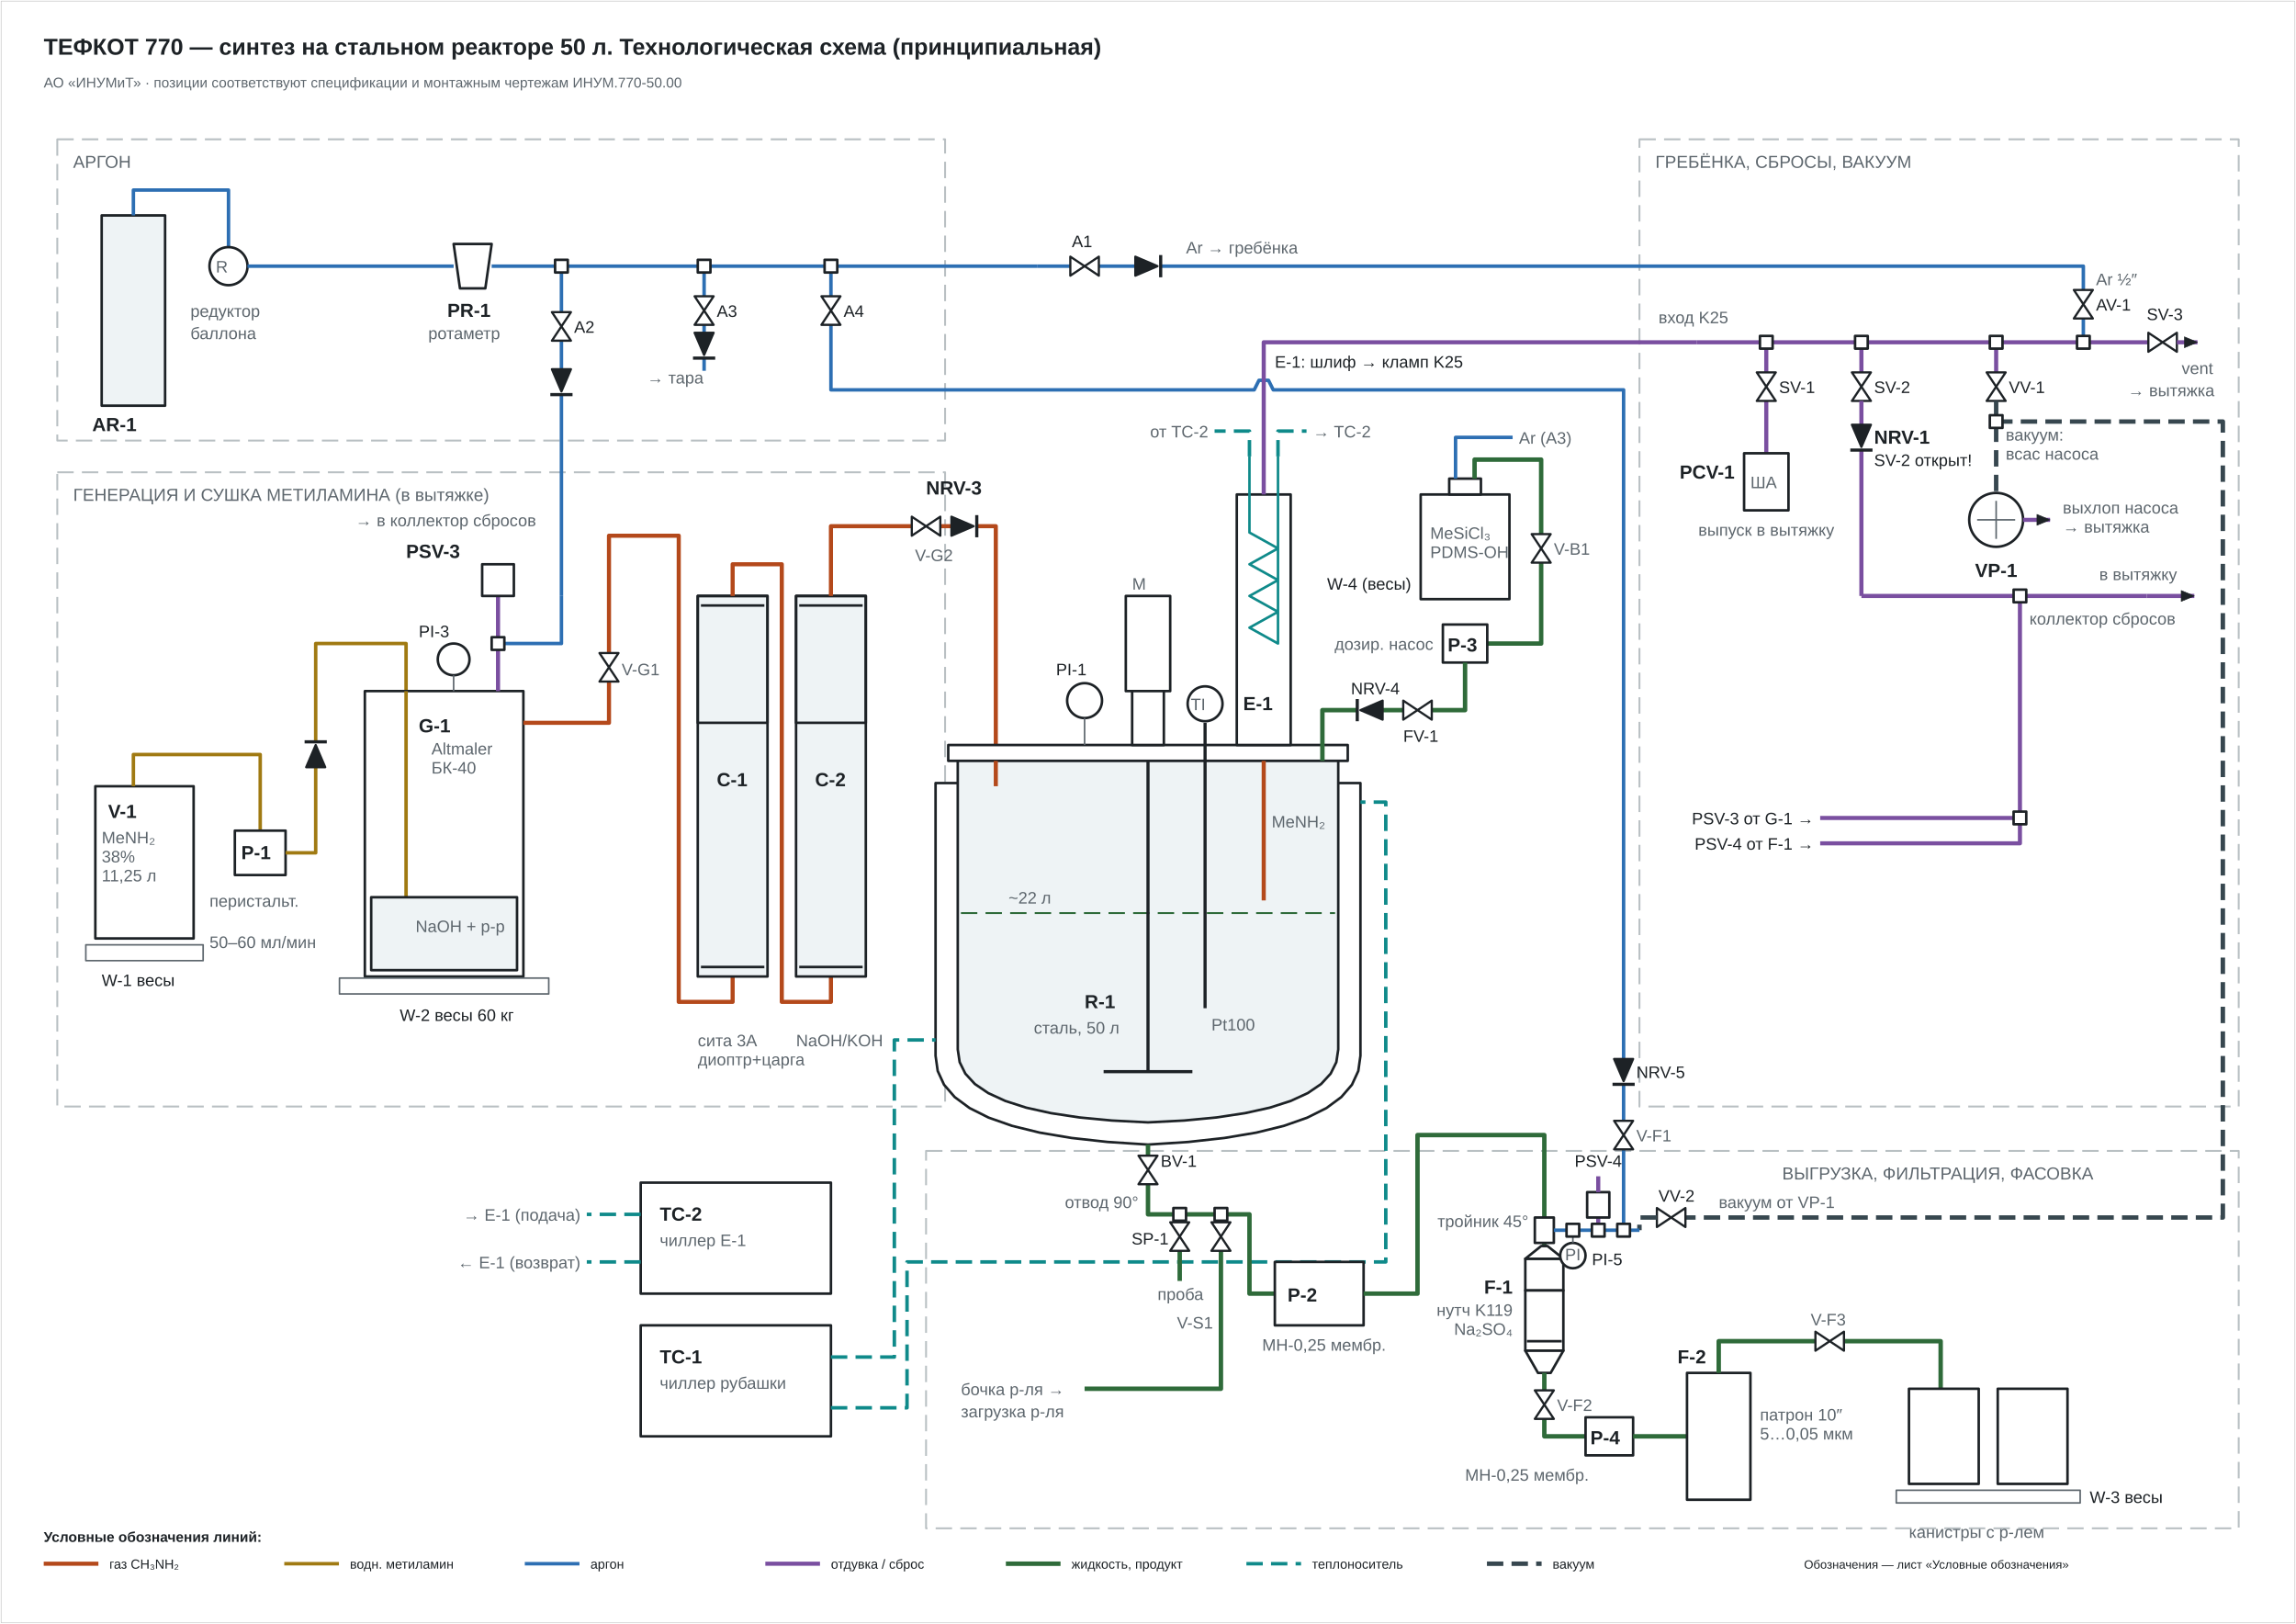
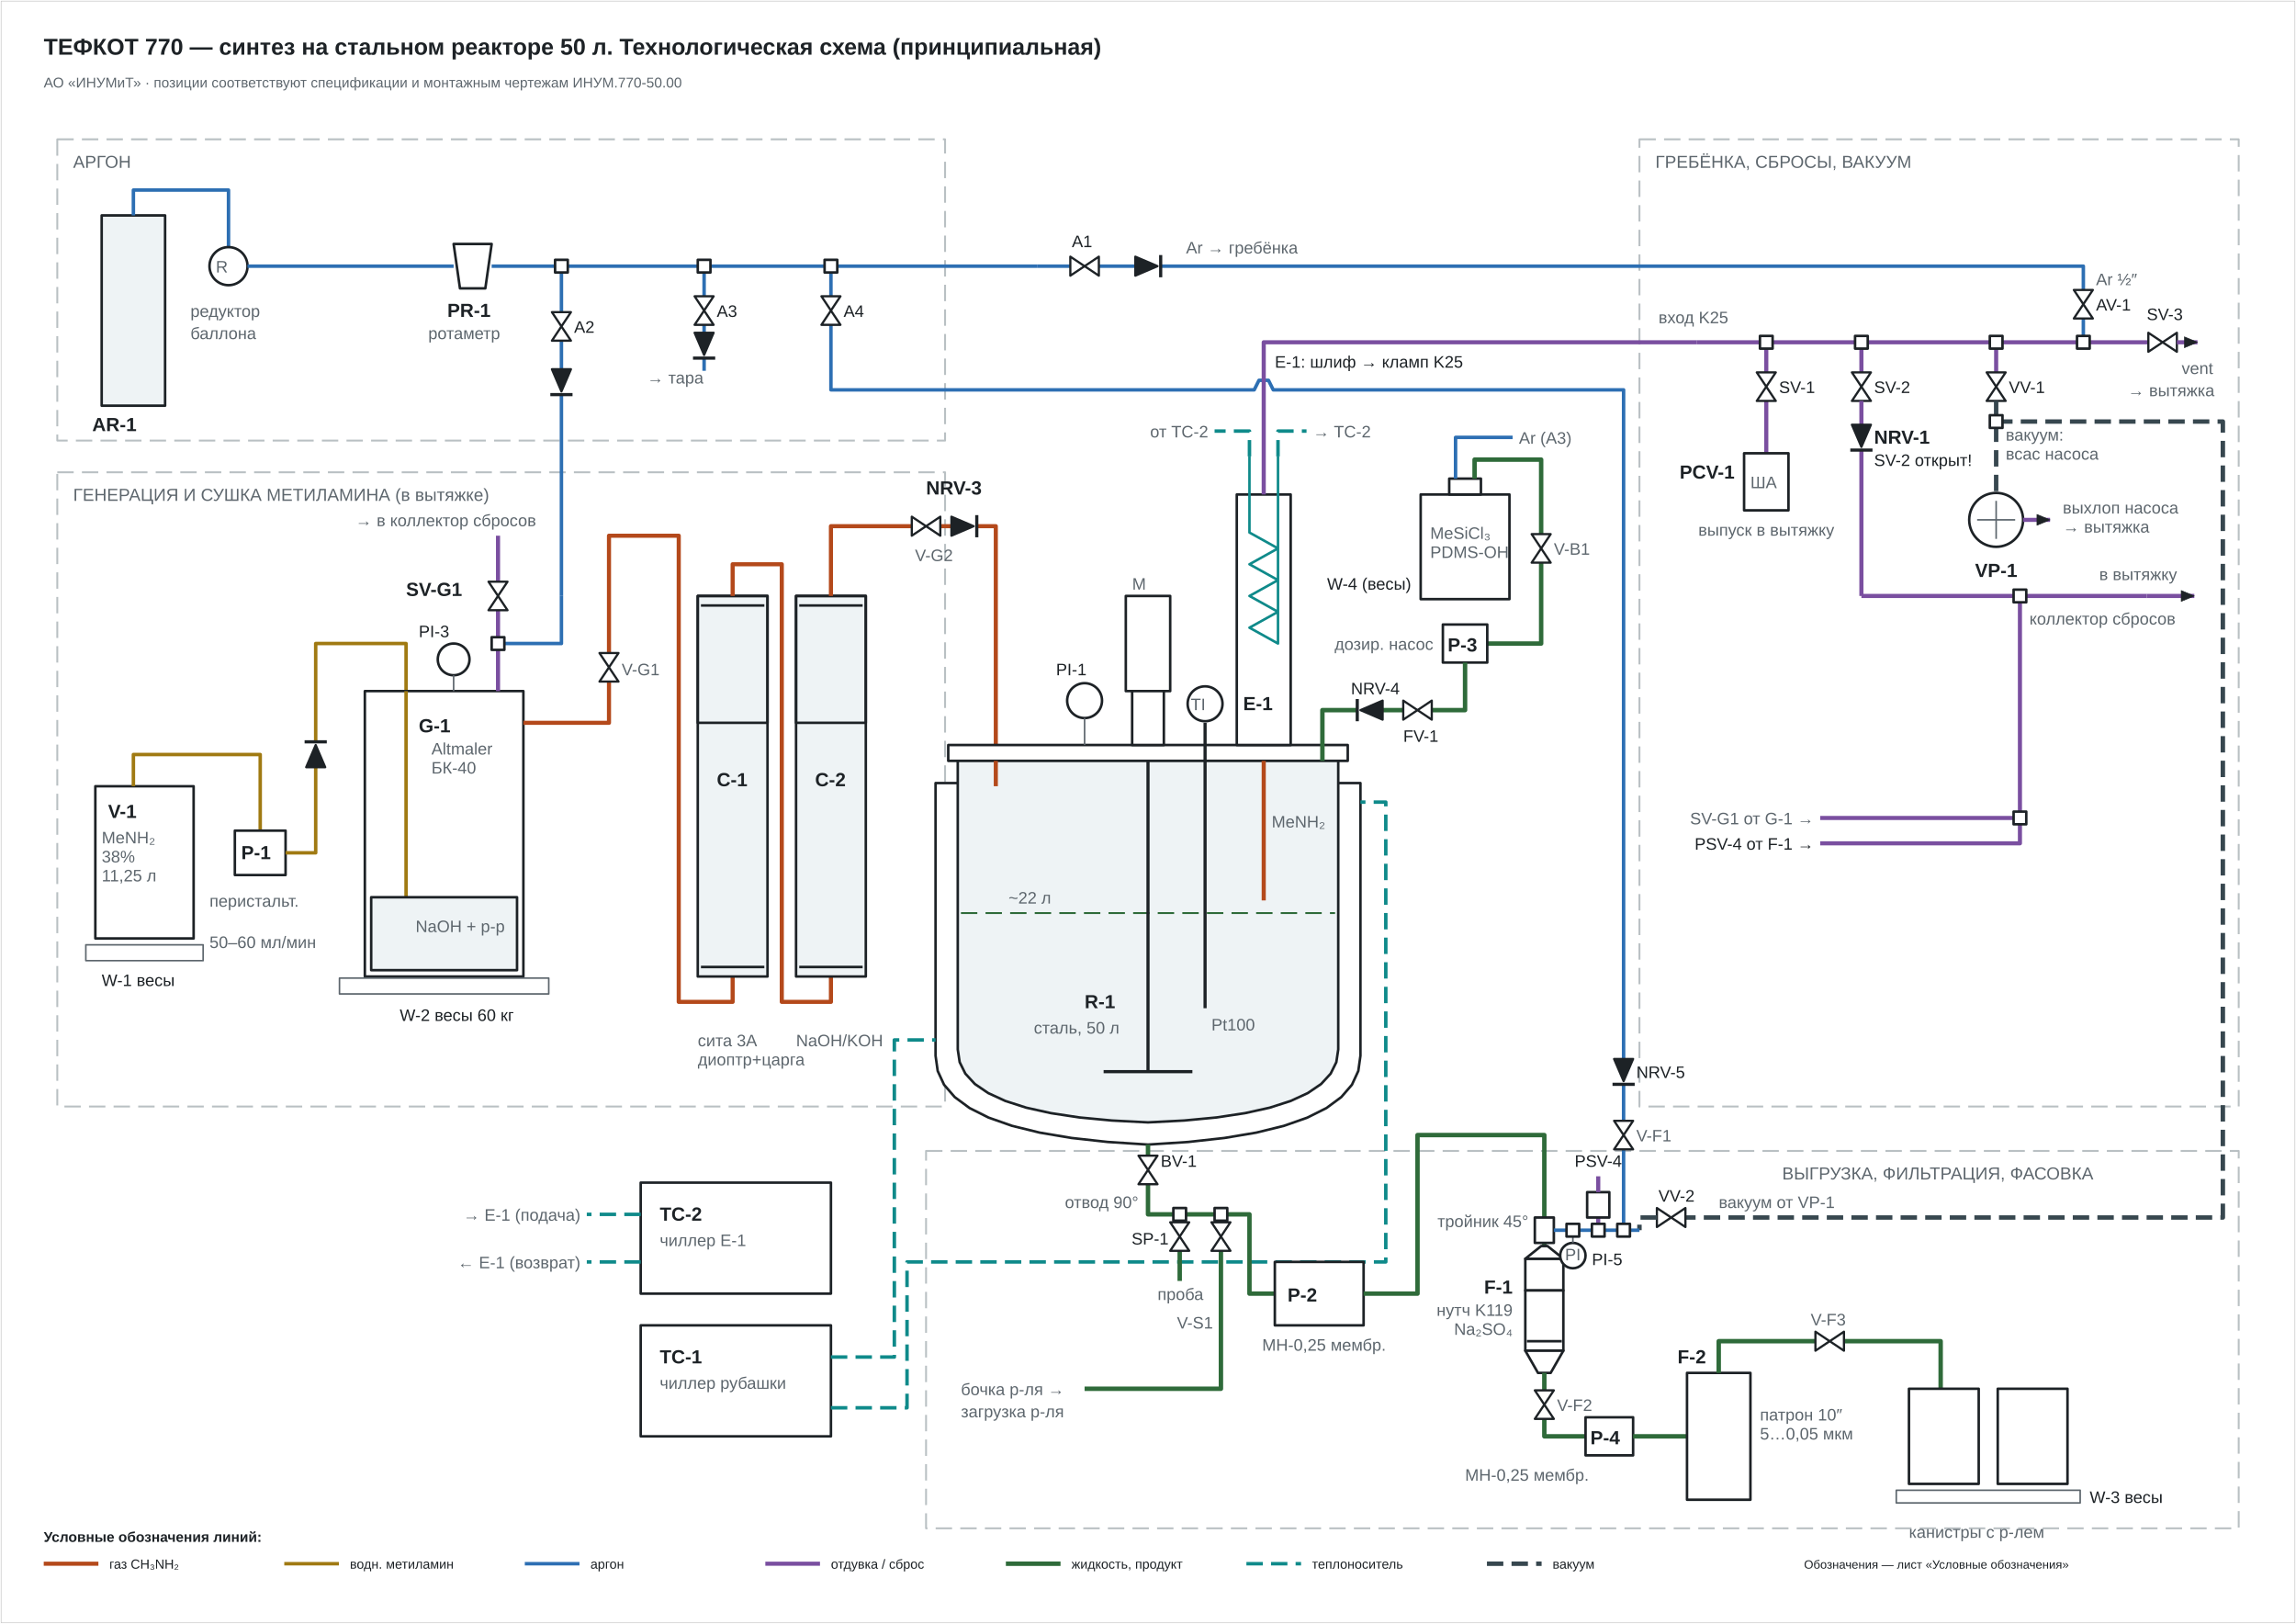
<svg xmlns="http://www.w3.org/2000/svg" viewBox="0 0 420.0 297.0" width="420.0mm" height="297.0mm" font-family="Arial, 'Liberation Sans', sans-serif">
  <rect width="100%" height="100%" fill="#fff" />
  <path d="M0.20,0.20 L419.80,0.20 L419.80,296.80 L0.20,296.80 Z" fill="none" stroke="#bbbbbb" stroke-width="0.1" stroke-linejoin="round" />
  <text x="8.00" y="10.00" font-size="4.2" text-anchor="start" fill="#1d2226" font-weight="bold">ТЕФКОТ 770 — синтез на стальном реакторе 50 л. Технологическая схема (принципиальная)</text>
  <text x="8.00" y="16.00" font-size="2.6" text-anchor="start" fill="#5d666d">АО «ИНУМиТ» · позиции соответствуют спецификации и монтажным чертежам ИНУМ.770-50.00</text>
  <path d="M10.48,25.48 L172.88,25.48 L172.88,80.58 L10.48,80.58 Z" fill="none" stroke="#b9c0c3" stroke-width="0.348" stroke-dasharray="3 1.5" stroke-linejoin="round" />
  <text x="13.38" y="30.70" font-size="3.19" text-anchor="start" fill="#5d666d">АРГОН</text>
  <path d="M10.48,86.38 L172.88,86.38 L172.88,202.38 L10.48,202.38 Z" fill="none" stroke="#b9c0c3" stroke-width="0.348" stroke-dasharray="3 1.5" stroke-linejoin="round" />
  <text x="13.38" y="91.60" font-size="3.19" text-anchor="start" fill="#5d666d">ГЕНЕРАЦИЯ И СУШКА МЕТИЛАМИНА (в вытяжке)</text>
  <path d="M299.90,25.48 L409.52,25.48 L409.52,202.38 L299.90,202.38 Z" fill="none" stroke="#b9c0c3" stroke-width="0.348" stroke-dasharray="3 1.5" stroke-linejoin="round" />
  <text x="302.80" y="30.70" font-size="3.19" text-anchor="start" fill="#5d666d">ГРЕБЁНКА, СБРОСЫ, ВАКУУМ</text>
  <path d="M169.40,210.50 L409.52,210.50 L409.52,279.52 L169.40,279.52 Z" fill="none" stroke="#b9c0c3" stroke-width="0.348" stroke-dasharray="3 1.5" stroke-linejoin="round" />
  <text x="326.00" y="215.72" font-size="3.19" text-anchor="start" fill="#5d666d">ВЫГРУЗКА, ФИЛЬТРАЦИЯ, ФАСОВКА</text>
  <path d="M18.60,39.40 L30.20,39.40 L30.20,74.20 L18.60,74.20 Z" fill="#eef3f5" stroke="#1d2226" stroke-width="0.464" stroke-linejoin="round" />
  <text x="16.86" y="78.84" font-size="3.48" text-anchor="start" fill="#1d2226" font-weight="bold">AR-1</text>
  <path d="M24.40,39.40 L24.40,34.76 L41.80,34.76 L41.80,45.20" fill="none" stroke="#2d6fb3" stroke-width="0.638" stroke-linejoin="round" />
  <circle cx="41.80" cy="48.68" r="3.48" fill="#ffffff" stroke="#1d2226" stroke-width="0.464" />
  <text x="39.48" y="49.84" font-size="3.045" text-anchor="start" fill="#5d666d">R</text>
  <text x="34.84" y="57.96" font-size="3.045" text-anchor="start" fill="#5d666d">редуктор</text>
  <text x="34.84" y="62.02" font-size="3.045" text-anchor="start" fill="#5d666d">баллона</text>
  <path d="M45.28,48.68 L82.98,48.68" fill="none" stroke="#2d6fb3" stroke-width="0.638" stroke-linejoin="round" />
  <path d="M82.98,44.62 L89.94,44.62 L88.78,52.74 L84.14,52.74 Z" fill="#ffffff" stroke="#1d2226" stroke-width="0.464" stroke-linejoin="round" />
  <text x="81.82" y="57.96" font-size="3.48" text-anchor="start" fill="#1d2226" font-weight="bold">PR-1</text>
  <text x="78.34" y="62.02" font-size="3.045" text-anchor="start" fill="#5d666d">ротаметр</text>
  <path d="M89.94,48.68 L169.40,48.68 L189.70,48.68" fill="none" stroke="#2d6fb3" stroke-width="0.638" stroke-linejoin="round" />
  <path d="M102.70,48.68 L102.70,57.09" fill="none" stroke="#2d6fb3" stroke-width="0.638" stroke-linejoin="round" />
  <path d="M102.70,62.31 L102.70,67.53" fill="none" stroke="#2d6fb3" stroke-width="0.638" stroke-linejoin="round" />
  <path d="M102.70,72.17 L102.70,109.00" fill="none" stroke="#2d6fb3" stroke-width="0.638" stroke-linejoin="round" />
  <path d="M100.96,57.09 L104.44,62.31 L100.96,62.31 L104.44,57.09 Z" fill="#ffffff" stroke="#1d2226" stroke-width="0.406" stroke-linejoin="round" />
  <text x="105.02" y="60.86" font-size="3.045" text-anchor="start" fill="#1d2226">A2</text>
  <path d="M100.96,67.53 L102.70,71.59 L104.44,67.53 Z" fill="#1d2226" stroke="#1d2226" stroke-width="0.406" stroke-linejoin="round" />
  <path d="M100.67,72.17 L104.73,72.17" fill="none" stroke="#1d2226" stroke-width="0.58" stroke-linejoin="round" />
  <path d="M128.80,48.68 L128.80,54.19" fill="none" stroke="#2d6fb3" stroke-width="0.638" stroke-linejoin="round" />
  <path d="M128.80,59.41 L128.80,60.86" fill="none" stroke="#2d6fb3" stroke-width="0.638" stroke-linejoin="round" />
  <path d="M128.80,65.50 L128.80,67.82" fill="none" stroke="#2d6fb3" stroke-width="0.638" stroke-linejoin="round" />
  <path d="M127.06,54.19 L130.54,59.41 L127.06,59.41 L130.54,54.19 Z" fill="#ffffff" stroke="#1d2226" stroke-width="0.406" stroke-linejoin="round" />
  <path d="M127.06,60.86 L128.80,64.92 L130.54,60.86 Z" fill="#1d2226" stroke="#1d2226" stroke-width="0.406" stroke-linejoin="round" />
  <path d="M126.77,65.50 L130.83,65.50" fill="none" stroke="#1d2226" stroke-width="0.58" stroke-linejoin="round" />
  <text x="131.12" y="57.96" font-size="3.045" text-anchor="start" fill="#1d2226">A3</text>
  <text x="118.36" y="70.14" font-size="3.045" text-anchor="start" fill="#5d666d">→ тара</text>
  <path d="M152.00,48.68 L152.00,54.19" fill="none" stroke="#2d6fb3" stroke-width="0.638" stroke-linejoin="round" />
  <path d="M152.00,59.41 L152.00,71.30 L229.43,71.30 L230.30,69.56 L232.04,69.56 L232.91,71.30 L297.00,71.30 L297.00,193.68" fill="none" stroke="#2d6fb3" stroke-width="0.638" stroke-linejoin="round" />
  <path d="M297.00,198.32 L297.00,204.99" fill="none" stroke="#2d6fb3" stroke-width="0.638" stroke-linejoin="round" />
  <path d="M297.00,210.21 L297.00,225.00" fill="none" stroke="#2d6fb3" stroke-width="0.638" stroke-linejoin="round" />
  <path d="M150.26,54.19 L153.74,59.41 L150.26,59.41 L153.74,54.19 Z" fill="#ffffff" stroke="#1d2226" stroke-width="0.406" stroke-linejoin="round" />
  <text x="154.32" y="57.96" font-size="3.045" text-anchor="start" fill="#1d2226">A4</text>
  <path d="M295.26,193.68 L297.00,197.74 L298.74,193.68 Z" fill="#1d2226" stroke="#1d2226" stroke-width="0.406" stroke-linejoin="round" />
  <path d="M294.97,198.32 L299.03,198.32" fill="none" stroke="#1d2226" stroke-width="0.58" stroke-linejoin="round" />
  <text x="299.32" y="197.16" font-size="3.045" text-anchor="start" fill="#1d2226">NRV-5</text>
  <path d="M295.26,204.99 L298.74,210.21 L295.26,210.21 L298.74,204.99 Z" fill="#ffffff" stroke="#1d2226" stroke-width="0.406" stroke-linejoin="round" />
  <text x="299.32" y="208.76" font-size="3.045" text-anchor="start" fill="#5d666d">V-F1</text>
  <path d="M189.70,48.68 L195.79,48.68" fill="none" stroke="#2d6fb3" stroke-width="0.638" stroke-linejoin="round" />
  <path d="M201.01,48.68 L207.68,48.68" fill="none" stroke="#2d6fb3" stroke-width="0.638" stroke-linejoin="round" />
  <path d="M212.32,48.68 L381.10,48.68 L381.10,53.03" fill="none" stroke="#2d6fb3" stroke-width="0.638" stroke-linejoin="round" />
  <path d="M381.10,58.25 L381.10,62.60" fill="none" stroke="#2d6fb3" stroke-width="0.638" stroke-linejoin="round" />
  <path d="M195.79,46.94 L201.01,50.42 L201.01,46.94 L195.79,50.42 Z" fill="#ffffff" stroke="#1d2226" stroke-width="0.406" stroke-linejoin="round" />
  <text x="196.08" y="45.20" font-size="3.045" text-anchor="start" fill="#1d2226">A1</text>
  <path d="M207.68,46.94 L211.74,48.68 L207.68,50.42 Z" fill="#1d2226" stroke="#1d2226" stroke-width="0.406" stroke-linejoin="round" />
  <path d="M212.32,46.65 L212.32,50.71" fill="none" stroke="#1d2226" stroke-width="0.58" stroke-linejoin="round" />
  <text x="216.96" y="46.36" font-size="3.045" text-anchor="start" fill="#5d666d">Ar → гребёнка</text>
  <path d="M17.44,143.80 L35.42,143.80 L35.42,171.64 L17.44,171.64 Z" fill="#ffffff" stroke="#1d2226" stroke-width="0.464" stroke-linejoin="round" />
  <text x="19.76" y="149.60" font-size="3.48" text-anchor="start" fill="#1d2226" font-weight="bold">V-1</text>
  <text x="18.60" y="154.24" font-size="3.045" text-anchor="start" fill="#5d666d">MeNH₂</text>
  <text x="18.60" y="157.72" font-size="3.045" text-anchor="start" fill="#5d666d">38%</text>
  <text x="18.60" y="161.20" font-size="3.045" text-anchor="start" fill="#5d666d">11,25 л</text>
  <path d="M15.70,172.80 L37.16,172.80 L37.16,175.70 L15.70,175.70 Z" fill="none" stroke="#5d666d" stroke-width="0.29" stroke-linejoin="round" />
  <text x="18.60" y="180.34" font-size="3.045" text-anchor="start" fill="#1d2226">W-1 весы</text>
  <path d="M24.40,143.80 L24.40,138.00 L47.60,138.00 L47.60,151.92" fill="none" stroke="#a07a12" stroke-width="0.638" stroke-linejoin="round" />
  <path d="M42.96,151.92 L52.24,151.92 L52.24,160.04 L42.96,160.04 Z" fill="#ffffff" stroke="#1d2226" stroke-width="0.464" stroke-linejoin="round" />
  <text x="44.12" y="157.14" font-size="3.48" text-anchor="start" fill="#1d2226" font-weight="bold">P-1</text>
  <text x="38.32" y="165.84" font-size="3.045" text-anchor="start" fill="#5d666d">перистальт.</text>
  <text x="38.32" y="173.38" font-size="3.045" text-anchor="start" fill="#5d666d">50–60 мл/мин</text>
  <path d="M52.24,155.98 L57.75,155.98 L57.75,140.32" fill="none" stroke="#a07a12" stroke-width="0.638" stroke-linejoin="round" />
  <path d="M57.75,135.68 L57.75,117.70 L74.28,117.70 L74.28,126.40" fill="none" stroke="#a07a12" stroke-width="0.638" stroke-linejoin="round" />
  <path d="M56.01,140.32 L57.75,136.26 L59.49,140.32 Z" fill="#1d2226" stroke="#1d2226" stroke-width="0.406" stroke-linejoin="round" />
  <path d="M55.72,135.68 L59.78,135.68" fill="none" stroke="#1d2226" stroke-width="0.58" stroke-linejoin="round" />
  <path d="M66.74,126.40 L95.74,126.40 L95.74,178.60 L66.74,178.60 Z" fill="#ffffff" stroke="#1d2226" stroke-width="0.464" stroke-linejoin="round" />
  <path d="M74.28,126.40 L74.28,172.80" fill="none" stroke="#a07a12" stroke-width="0.638" stroke-linejoin="round" />
  <path d="M67.90,164.10 L94.58,164.10 L94.58,177.44 L67.90,177.44 Z" fill="#eef3f5" stroke="#1d2226" stroke-width="0.464" stroke-linejoin="round" />
  <text x="76.02" y="170.48" font-size="3.045" text-anchor="start" fill="#5d666d">NaOH + р-р</text>
  <text x="76.60" y="133.94" font-size="3.48" text-anchor="start" fill="#1d2226" font-weight="bold">G-1</text>
  <text x="78.92" y="138.00" font-size="3.045" text-anchor="start" fill="#5d666d">Altmaler</text>
  <text x="78.92" y="141.48" font-size="3.045" text-anchor="start" fill="#5d666d">БК-40</text>
  <path d="M62.10,178.89 L100.38,178.89 L100.38,181.79 L62.10,181.79 Z" fill="none" stroke="#5d666d" stroke-width="0.29" stroke-linejoin="round" />
  <text x="73.12" y="186.72" font-size="3.045" text-anchor="start" fill="#1d2226">W-2 весы 60 кг</text>
-   <path d="M91.10,126.40 L91.10,117.70 L91.10,109.00" fill="none" stroke="#7a4fa0" stroke-width="0.754" stroke-linejoin="round" />
-   <path d="M88.20,103.20 L94.00,103.20 L94.00,109.00 L88.20,109.00 Z" fill="#ffffff" stroke="#1d2226" stroke-width="0.464" stroke-linejoin="round" />
-   <text x="74.28" y="102.04" font-size="3.48" text-anchor="start" fill="#1d2226" font-weight="bold">PSV-3</text>
+   <path d="M91.10,126.40 L91.10,111.61" fill="none" stroke="#7a4fa0" stroke-width="0.754" stroke-linejoin="round" />
+   <path d="M91.10,106.39 L91.10,97.98" fill="none" stroke="#7a4fa0" stroke-width="0.754" stroke-linejoin="round" />
+   <path d="M89.36,106.39 L92.84,111.61 L89.36,111.61 L92.84,106.39 Z" fill="#ffffff" stroke="#1d2226" stroke-width="0.406" stroke-linejoin="round" />
+   <text x="74.28" y="109.00" font-size="3.48" text-anchor="start" fill="#1d2226" font-weight="bold">SV-G1</text>
  <text x="65.00" y="96.24" font-size="3.045" text-anchor="start" fill="#5d666d">→ в коллектор сбросов</text>
  <circle cx="82.98" cy="120.60" r="2.90" fill="#ffffff" stroke="#1d2226" stroke-width="0.464" />
  <path d="M82.98,123.50 L82.98,126.40" fill="none" stroke="#5d666d" stroke-width="0.29" stroke-linejoin="round" />
  <text x="76.60" y="116.54" font-size="3.045" text-anchor="start" fill="#1d2226">PI-3</text>
  <path d="M102.70,109.00 L102.70,117.70 L91.10,117.70" fill="none" stroke="#2d6fb3" stroke-width="0.638" stroke-linejoin="round" />
  <path d="M95.74,132.20 L111.40,132.20 L111.40,124.66" fill="none" stroke="#b4491b" stroke-width="0.754" stroke-linejoin="round" />
  <path d="M111.40,119.44 L111.40,97.98 L124.16,97.98 L124.16,183.24 L134.02,183.24 L134.02,178.60" fill="none" stroke="#b4491b" stroke-width="0.754" stroke-linejoin="round" />
  <path d="M109.66,119.44 L113.14,124.66 L109.66,124.66 L113.14,119.44 Z" fill="#ffffff" stroke="#1d2226" stroke-width="0.406" stroke-linejoin="round" />
  <text x="113.72" y="123.50" font-size="3.045" text-anchor="start" fill="#5d666d">V-G1</text>
  <path d="M127.64,109.00 L140.40,109.00 L140.40,178.60 L127.64,178.60 Z" fill="#eef3f5" stroke="#1d2226" stroke-width="0.464" stroke-linejoin="round" />
  <path d="M127.64,109.00 L140.40,109.00 L140.40,132.20 L127.64,132.20 Z" fill="none" stroke="#1d2226" stroke-width="0.464" stroke-linejoin="round" />
  <path d="M128.22,110.74 L139.82,110.74" fill="none" stroke="#1d2226" stroke-width="0.464" stroke-linejoin="round" />
  <path d="M128.22,176.86 L139.82,176.86" fill="none" stroke="#1d2226" stroke-width="0.464" stroke-linejoin="round" />
  <text x="131.12" y="143.80" font-size="3.48" text-anchor="start" fill="#1d2226" font-weight="bold">C-1</text>
  <text x="127.64" y="191.36" font-size="3.045" text-anchor="start" fill="#5d666d">сита 3A</text>
  <text x="127.64" y="194.84" font-size="3.045" text-anchor="start" fill="#5d666d">диоптр+царга</text>
  <path d="M134.02,109.00 L134.02,103.20 L143.01,103.20 L143.01,183.24 L152.00,183.24 L152.00,178.60" fill="none" stroke="#b4491b" stroke-width="0.754" stroke-linejoin="round" />
  <path d="M145.62,109.00 L158.38,109.00 L158.38,178.60 L145.62,178.60 Z" fill="#eef3f5" stroke="#1d2226" stroke-width="0.464" stroke-linejoin="round" />
  <path d="M145.62,109.00 L158.38,109.00 L158.38,132.20 L145.62,132.20 Z" fill="none" stroke="#1d2226" stroke-width="0.464" stroke-linejoin="round" />
  <path d="M146.20,110.74 L157.80,110.74" fill="none" stroke="#1d2226" stroke-width="0.464" stroke-linejoin="round" />
  <path d="M146.20,176.86 L157.80,176.86" fill="none" stroke="#1d2226" stroke-width="0.464" stroke-linejoin="round" />
  <text x="149.10" y="143.80" font-size="3.48" text-anchor="start" fill="#1d2226" font-weight="bold">C-2</text>
  <text x="145.62" y="191.36" font-size="3.045" text-anchor="start" fill="#5d666d">NaOH/KOH</text>
  <path d="M152.00,109.00 L152.00,96.24 L166.79,96.24" fill="none" stroke="#b4491b" stroke-width="0.754" stroke-linejoin="round" />
  <path d="M172.01,96.24 L174.04,96.24" fill="none" stroke="#b4491b" stroke-width="0.754" stroke-linejoin="round" />
  <path d="M178.68,96.24 L182.16,96.24 L182.16,136.26" fill="none" stroke="#b4491b" stroke-width="0.754" stroke-linejoin="round" />
  <path d="M166.79,94.50 L172.01,97.98 L172.01,94.50 L166.79,97.98 Z" fill="#ffffff" stroke="#1d2226" stroke-width="0.406" stroke-linejoin="round" />
  <text x="167.37" y="102.62" font-size="3.045" text-anchor="start" fill="#5d666d">V-G2</text>
  <path d="M174.04,94.50 L178.10,96.24 L174.04,97.98 Z" fill="#1d2226" stroke="#1d2226" stroke-width="0.406" stroke-linejoin="round" />
  <path d="M178.68,94.21 L178.68,98.27" fill="none" stroke="#1d2226" stroke-width="0.58" stroke-linejoin="round" />
  <text x="169.40" y="90.44" font-size="3.48" text-anchor="start" fill="#1d2226" font-weight="bold">NRV-3</text>
  <path d="M171.14,143.22 L171.14,193.10 L171.53,195.87 L172.69,198.39 L174.64,200.65 L177.36,202.66 L180.85,204.41 L185.13,205.91 L190.18,207.15 L196.01,208.13 L202.62,208.86 L210.00,209.34 L217.38,208.86 L223.99,208.13 L229.82,207.15 L234.87,205.91 L239.14,204.41 L242.64,202.66 L245.36,200.65 L247.31,198.39 L248.47,195.87 L248.86,193.10 L248.86,143.22 Z" fill="#ffffff" stroke="#1d2226" stroke-width="0.464" stroke-linejoin="round" />
  <path d="M175.20,138.00 L175.20,191.94 L175.55,194.27 L176.59,196.37 L178.33,198.26 L180.77,199.92 L183.90,201.36 L187.73,202.59 L192.25,203.59 L197.47,204.38 L203.39,204.94 L210.00,205.28 L216.61,204.94 L222.53,204.38 L227.75,203.59 L232.27,202.59 L236.10,201.36 L239.23,199.92 L241.67,198.26 L243.41,196.37 L244.45,194.27 L244.80,191.94 L244.80,138.00 Z" fill="#eef3f5" stroke="#1d2226" stroke-width="0.464" stroke-linejoin="round" />
  <path d="M173.46,136.26 L246.54,136.26 L246.54,139.16 L173.46,139.16 Z" fill="#ffffff" stroke="#1d2226" stroke-width="0.464" stroke-linejoin="round" />
  <path d="M175.78,167.00 L244.22,167.00" fill="none" stroke="#2f6b3a" stroke-width="0.348" stroke-dasharray="3 1.5" stroke-linejoin="round" />
  <text x="184.48" y="165.26" font-size="3.045" text-anchor="start" fill="#5d666d">~22 л</text>
  <text x="198.40" y="184.40" font-size="3.48" text-anchor="start" fill="#1d2226" font-weight="bold">R-1</text>
  <text x="189.12" y="189.04" font-size="3.045" text-anchor="start" fill="#5d666d">сталь, 50 л</text>
  <path d="M182.16,139.16 L182.16,143.80" fill="none" stroke="#b4491b" stroke-width="0.754" stroke-linejoin="round" />
  <path d="M231.17,139.16 L231.17,164.68" fill="none" stroke="#b4491b" stroke-width="0.754" stroke-linejoin="round" />
  <text x="232.62" y="151.34" font-size="3.045" text-anchor="start" fill="#5d666d">MeNH₂</text>
  <circle cx="198.40" cy="128.14" r="3.19" fill="#ffffff" stroke="#1d2226" stroke-width="0.464" />
  <path d="M198.40,131.33 L198.40,136.26" fill="none" stroke="#5d666d" stroke-width="0.29" stroke-linejoin="round" />
  <text x="193.18" y="123.50" font-size="3.045" text-anchor="start" fill="#1d2226">PI-1</text>
  <path d="M205.94,109.00 L214.06,109.00 L214.06,126.40 L205.94,126.40 Z" fill="#ffffff" stroke="#1d2226" stroke-width="0.464" stroke-linejoin="round" />
  <text x="207.10" y="107.84" font-size="3.045" text-anchor="start" fill="#5d666d">M</text>
  <path d="M207.10,126.40 L212.90,126.40 L212.90,136.26 L207.10,136.26 Z" fill="#ffffff" stroke="#1d2226" stroke-width="0.464" stroke-linejoin="round" />
  <path d="M210.00,139.16 L210.00,196.00" fill="none" stroke="#1d2226" stroke-width="0.58" stroke-linejoin="round" />
  <path d="M201.88,196.00 L218.12,196.00" fill="none" stroke="#1d2226" stroke-width="0.58" stroke-linejoin="round" />
  <path d="M220.44,132.20 L220.44,184.40" fill="none" stroke="#1d2226" stroke-width="0.58" stroke-linejoin="round" />
  <circle cx="220.44" cy="128.72" r="3.19" fill="#ffffff" stroke="#1d2226" stroke-width="0.464" />
  <text x="217.83" y="129.88" font-size="3.045" text-anchor="start" fill="#5d666d">TI</text>
  <text x="221.60" y="188.46" font-size="3.045" text-anchor="start" fill="#5d666d">Pt100</text>
  <path d="M226.24,90.44 L236.10,90.44 L236.10,136.26 L226.24,136.26 Z" fill="#ffffff" stroke="#1d2226" stroke-width="0.464" stroke-linejoin="round" />
  <path d="M228.56,83.48 L228.56,97.40 L233.78,100.30 L228.56,103.20 L233.78,106.10 L228.56,109.00 L233.78,111.90 L228.56,114.80 L233.78,117.70 L233.78,83.48" fill="none" stroke="#0f8a8a" stroke-width="0.464" stroke-linejoin="round" />
  <path d="M228.56,83.48 L228.56,78.84 L222.18,78.84" fill="none" stroke="#0f8a8a" stroke-width="0.638" stroke-dasharray="3 1.5" stroke-linejoin="round" />
  <path d="M233.78,83.48 L233.78,78.84 L239.00,78.84" fill="none" stroke="#0f8a8a" stroke-width="0.638" stroke-dasharray="3 1.5" stroke-linejoin="round" />
  <text x="240.16" y="80.00" font-size="3.045" text-anchor="start" fill="#5d666d">→ TC-2</text>
  <text x="221.02" y="80.00" font-size="3.045" text-anchor="end" fill="#5d666d">от TC-2</text>
  <text x="227.40" y="129.88" font-size="3.48" text-anchor="start" fill="#1d2226" font-weight="bold">E-1</text>
  <path d="M259.88,90.44 L276.12,90.44 L276.12,109.58 L259.88,109.58 Z" fill="#ffffff" stroke="#1d2226" stroke-width="0.464" stroke-linejoin="round" />
  <path d="M265.10,87.54 L270.90,87.54 L270.90,90.44 L265.10,90.44 Z" fill="#ffffff" stroke="#1d2226" stroke-width="0.464" stroke-linejoin="round" />
  <text x="261.62" y="98.56" font-size="3.045" text-anchor="start" fill="#5d666d">MeSiCl₃</text>
  <text x="261.62" y="102.04" font-size="3.045" text-anchor="start" fill="#5d666d">PDMS-OH</text>
  <text x="258.14" y="107.84" font-size="3.045" text-anchor="end" fill="#1d2226">W-4 (весы)</text>
  <path d="M266.26,87.54 L266.26,80.00 L276.70,80.00" fill="none" stroke="#2d6fb3" stroke-width="0.638" stroke-linejoin="round" />
  <text x="277.86" y="81.16" font-size="3.045" text-anchor="start" fill="#5d666d">Ar (A3)</text>
  <path d="M269.74,87.54 L269.74,84.06 L281.92,84.06 L281.92,97.69" fill="none" stroke="#2f6b3a" stroke-width="0.812" stroke-linejoin="round" />
  <path d="M281.92,102.91 L281.92,117.70 L272.06,117.70" fill="none" stroke="#2f6b3a" stroke-width="0.812" stroke-linejoin="round" />
  <path d="M280.18,97.69 L283.66,102.91 L280.18,102.91 L283.66,97.69 Z" fill="#ffffff" stroke="#1d2226" stroke-width="0.406" stroke-linejoin="round" />
  <text x="284.24" y="101.46" font-size="3.045" text-anchor="start" fill="#5d666d">V-B1</text>
  <path d="M263.94,114.22 L272.06,114.22 L272.06,121.18 L263.94,121.18 Z" fill="#ffffff" stroke="#1d2226" stroke-width="0.464" stroke-linejoin="round" />
  <text x="264.81" y="119.15" font-size="3.48" text-anchor="start" fill="#1d2226" font-weight="bold">P-3</text>
  <text x="262.20" y="118.86" font-size="3.045" text-anchor="end" fill="#5d666d">дозир. насос</text>
  <path d="M268.00,121.18 L268.00,129.88 L261.91,129.88" fill="none" stroke="#2f6b3a" stroke-width="0.812" stroke-linejoin="round" />
  <path d="M256.69,129.88 L252.92,129.88" fill="none" stroke="#2f6b3a" stroke-width="0.812" stroke-linejoin="round" />
  <path d="M248.28,129.88 L241.90,129.88 L241.90,139.16" fill="none" stroke="#2f6b3a" stroke-width="0.812" stroke-linejoin="round" />
  <path d="M256.69,128.14 L261.91,131.62 L261.91,128.14 L256.69,131.62 Z" fill="#ffffff" stroke="#1d2226" stroke-width="0.406" stroke-linejoin="round" />
  <text x="256.69" y="135.68" font-size="3.045" text-anchor="start" fill="#1d2226">FV-1</text>
  <path d="M252.92,128.14 L248.86,129.88 L252.92,131.62 Z" fill="#1d2226" stroke="#1d2226" stroke-width="0.406" stroke-linejoin="round" />
  <path d="M248.28,127.85 L248.28,131.91" fill="none" stroke="#1d2226" stroke-width="0.58" stroke-linejoin="round" />
  <text x="247.12" y="126.98" font-size="3.045" text-anchor="start" fill="#1d2226">NRV-4</text>
  <path d="M231.17,90.44 L231.17,62.60 L310.34,62.60" fill="none" stroke="#7a4fa0" stroke-width="0.754" stroke-linejoin="round" />
  <text x="233.20" y="67.24" font-size="3.045" text-anchor="start" fill="#1d2226">E-1: шлиф → кламп K25</text>
  <path d="M117.20,242.40 L152.00,242.40 L152.00,262.70 L117.20,262.70 Z" fill="#ffffff" stroke="#1d2226" stroke-width="0.464" stroke-linejoin="round" />
  <text x="120.68" y="249.36" font-size="3.48" text-anchor="start" fill="#1d2226" font-weight="bold">TC-1</text>
  <text x="120.68" y="254.00" font-size="3.045" text-anchor="start" fill="#5d666d">чиллер рубашки</text>
  <path d="M117.20,216.30 L152.00,216.30 L152.00,236.60 L117.20,236.60 Z" fill="#ffffff" stroke="#1d2226" stroke-width="0.464" stroke-linejoin="round" />
  <text x="120.68" y="223.26" font-size="3.48" text-anchor="start" fill="#1d2226" font-weight="bold">TC-2</text>
  <text x="120.68" y="227.90" font-size="3.045" text-anchor="start" fill="#5d666d">чиллер E-1</text>
  <path d="M117.20,222.10 L107.34,222.10" fill="none" stroke="#0f8a8a" stroke-width="0.638" stroke-dasharray="3 1.5" stroke-linejoin="round" />
  <text x="106.18" y="223.26" font-size="3.045" text-anchor="end" fill="#5d666d">→ E-1 (подача)</text>
  <path d="M117.20,230.80 L107.34,230.80" fill="none" stroke="#0f8a8a" stroke-width="0.638" stroke-dasharray="3 1.5" stroke-linejoin="round" />
  <text x="106.18" y="231.96" font-size="3.045" text-anchor="end" fill="#5d666d">← E-1 (возврат)</text>
  <path d="M152.00,248.20 L163.60,248.20 L163.60,190.20 L171.14,190.20" fill="none" stroke="#0f8a8a" stroke-width="0.638" stroke-dasharray="3 1.5" stroke-linejoin="round" />
  <path d="M152.00,257.48 L165.92,257.48 L165.92,230.80 L253.50,230.80 L253.50,146.70 L248.86,146.70" fill="none" stroke="#0f8a8a" stroke-width="0.638" stroke-dasharray="3 1.5" stroke-linejoin="round" />
  <path d="M310.34,62.60 L392.99,62.60" fill="none" stroke="#7a4fa0" stroke-width="0.754" stroke-linejoin="round" />
  <text x="303.38" y="59.12" font-size="3.045" text-anchor="start" fill="#5d666d">вход K25</text>
  <path d="M323.10,62.60 L323.10,68.11" fill="none" stroke="#7a4fa0" stroke-width="0.754" stroke-linejoin="round" />
  <path d="M323.10,73.33 L323.10,82.90" fill="none" stroke="#7a4fa0" stroke-width="0.754" stroke-linejoin="round" />
  <path d="M321.36,68.11 L324.84,73.33 L321.36,73.33 L324.84,68.11 Z" fill="#ffffff" stroke="#1d2226" stroke-width="0.406" stroke-linejoin="round" />
  <text x="325.42" y="71.88" font-size="3.045" text-anchor="start" fill="#1d2226">SV-1</text>
  <path d="M319.04,82.90 L327.16,82.90 L327.16,93.34 L319.04,93.34 Z" fill="#ffffff" stroke="#1d2226" stroke-width="0.464" stroke-linejoin="round" />
  <text x="320.20" y="89.28" font-size="3.045" text-anchor="start" fill="#5d666d">ША</text>
  <text x="317.30" y="87.54" font-size="3.48" text-anchor="end" fill="#1d2226" font-weight="bold">PCV-1</text>
  <text x="323.10" y="97.98" font-size="3.045" text-anchor="middle" fill="#5d666d">выпуск в вытяжку</text>
  <path d="M340.50,62.60 L340.50,68.11" fill="none" stroke="#7a4fa0" stroke-width="0.754" stroke-linejoin="round" />
  <path d="M338.76,68.11 L342.24,73.33 L338.76,73.33 L342.24,68.11 Z" fill="#ffffff" stroke="#1d2226" stroke-width="0.406" stroke-linejoin="round" />
  <text x="342.82" y="71.88" font-size="3.045" text-anchor="start" fill="#1d2226">SV-2</text>
  <path d="M340.50,73.33 L340.50,77.68" fill="none" stroke="#7a4fa0" stroke-width="0.754" stroke-linejoin="round" />
  <path d="M340.50,82.32 L340.50,109.00" fill="none" stroke="#7a4fa0" stroke-width="0.754" stroke-linejoin="round" />
  <path d="M338.76,77.68 L340.50,81.74 L342.24,77.68 Z" fill="#1d2226" stroke="#1d2226" stroke-width="0.406" stroke-linejoin="round" />
  <path d="M338.47,82.32 L342.53,82.32" fill="none" stroke="#1d2226" stroke-width="0.58" stroke-linejoin="round" />
  <text x="342.82" y="81.16" font-size="3.48" text-anchor="start" fill="#1d2226" font-weight="bold">NRV-1</text>
  <text x="342.82" y="85.22" font-size="3.045" text-anchor="start" fill="#1d2226">SV-2 открыт!</text>
  <path d="M365.15,62.60 L365.15,68.11" fill="none" stroke="#7a4fa0" stroke-width="0.754" stroke-linejoin="round" />
  <path d="M363.41,68.11 L366.89,73.33 L363.41,73.33 L366.89,68.11 Z" fill="#ffffff" stroke="#1d2226" stroke-width="0.406" stroke-linejoin="round" />
  <text x="367.47" y="71.88" font-size="3.045" text-anchor="start" fill="#1d2226">VV-1</text>
  <path d="M365.15,73.33 L365.15,90.15" fill="none" stroke="#37474f" stroke-width="0.812" stroke-dasharray="3 1.5" stroke-linejoin="round" />
  <path d="M365.15,77.10 L406.62,77.10 L406.62,222.68 L308.31,222.68" fill="none" stroke="#37474f" stroke-width="0.812" stroke-dasharray="3 1.5" stroke-linejoin="round" />
  <path d="M303.09,220.94 L308.31,224.42 L308.31,220.94 L303.09,224.42 Z" fill="#ffffff" stroke="#1d2226" stroke-width="0.406" stroke-linejoin="round" />
  <path d="M303.09,222.68 L299.90,222.68 L299.90,225.00" fill="none" stroke="#37474f" stroke-width="0.812" stroke-dasharray="3 1.5" stroke-linejoin="round" />
  <text x="303.38" y="219.78" font-size="3.045" text-anchor="start" fill="#1d2226">VV-2</text>
  <text x="314.40" y="220.94" font-size="3.045" text-anchor="start" fill="#5d666d">вакуум от VP-1</text>
  <text x="366.89" y="80.58" font-size="3.045" text-anchor="start" fill="#5d666d">вакуум:</text>
  <text x="366.89" y="84.06" font-size="3.045" text-anchor="start" fill="#5d666d">всас насоса</text>
  <circle cx="365.15" cy="95.08" r="4.93" fill="#ffffff" stroke="#1d2226" stroke-width="0.464" />
  <path d="M361.67,95.08 L368.63,95.08" fill="none" stroke="#5d666d" stroke-width="0.29" stroke-linejoin="round" />
  <path d="M365.15,91.60 L365.15,98.56" fill="none" stroke="#5d666d" stroke-width="0.29" stroke-linejoin="round" />
  <text x="365.15" y="105.52" font-size="3.48" text-anchor="middle" fill="#1d2226" font-weight="bold">VP-1</text>
  <path d="M370.08,95.08 L375.01,95.08" fill="none" stroke="#7a4fa0" stroke-width="0.754" stroke-linejoin="round" />
  <path d="M375.01,95.08 L372.61,96.08 L372.61,94.08 Z" fill="#1d2226" stroke="#1d2226" stroke-width="0.1" stroke-linejoin="round" />
  <text x="377.33" y="93.92" font-size="3.045" text-anchor="start" fill="#5d666d">выхлоп насоса</text>
  <text x="377.33" y="97.40" font-size="3.045" text-anchor="start" fill="#5d666d">→ вытяжка</text>
  <path d="M379.36,53.03 L382.84,58.25 L379.36,58.25 L382.84,53.03 Z" fill="#ffffff" stroke="#1d2226" stroke-width="0.406" stroke-linejoin="round" />
  <text x="383.42" y="56.80" font-size="3.045" text-anchor="start" fill="#1d2226">AV-1</text>
  <text x="383.42" y="52.16" font-size="3.045" text-anchor="start" fill="#5d666d">Ar ½″</text>
  <path d="M392.99,60.86 L398.21,64.34 L398.21,60.86 L392.99,64.34 Z" fill="#ffffff" stroke="#1d2226" stroke-width="0.406" stroke-linejoin="round" />
  <text x="392.70" y="58.54" font-size="3.045" text-anchor="start" fill="#1d2226">SV-3</text>
  <path d="M398.21,62.60 L401.98,62.60" fill="none" stroke="#7a4fa0" stroke-width="0.754" stroke-linejoin="round" />
  <path d="M401.98,62.60 L399.58,63.60 L399.58,61.60 Z" fill="#1d2226" stroke="#1d2226" stroke-width="0.1" stroke-linejoin="round" />
  <text x="399.08" y="68.40" font-size="3.045" text-anchor="start" fill="#5d666d">vent</text>
  <text x="389.22" y="72.46" font-size="3.045" text-anchor="start" fill="#5d666d">→ вытяжка</text>
  <path d="M340.50,109.00 L392.70,109.00" fill="none" stroke="#7a4fa0" stroke-width="0.754" stroke-linejoin="round" />
  <path d="M392.70,109.00 L401.40,109.00" fill="none" stroke="#7a4fa0" stroke-width="0.754" stroke-linejoin="round" />
  <path d="M401.40,109.00 L399.00,110.00 L399.00,108.00 Z" fill="#1d2226" stroke="#1d2226" stroke-width="0.1" stroke-linejoin="round" />
  <text x="371.24" y="114.22" font-size="3.045" text-anchor="start" fill="#5d666d">коллектор сбросов</text>
  <text x="384.00" y="106.10" font-size="3.045" text-anchor="start" fill="#5d666d">в вытяжку</text>
-   <text x="331.80" y="150.76" font-size="3.045" text-anchor="end" fill="#1d2226">PSV-3 от G-1 →</text>
+   <text x="331.80" y="150.76" font-size="3.045" text-anchor="end" fill="#5d666d">SV-G1 от G-1 →</text>
  <path d="M332.96,149.60 L369.50,149.60" fill="none" stroke="#7a4fa0" stroke-width="0.754" stroke-linejoin="round" />
  <text x="331.80" y="155.40" font-size="3.045" text-anchor="end" fill="#1d2226">PSV-4 от F-1 →</text>
  <path d="M332.96,154.24 L369.50,154.24 L369.50,109.00" fill="none" stroke="#7a4fa0" stroke-width="0.754" stroke-linejoin="round" />
  <path d="M210.00,209.34 L210.00,211.37" fill="none" stroke="#2f6b3a" stroke-width="0.812" stroke-linejoin="round" />
  <path d="M210.00,216.59 L210.00,222.10 L228.56,222.10 L228.56,236.60 L233.20,236.60" fill="none" stroke="#2f6b3a" stroke-width="0.812" stroke-linejoin="round" />
  <path d="M208.26,211.37 L211.74,216.59 L208.26,216.59 L211.74,211.37 Z" fill="#ffffff" stroke="#1d2226" stroke-width="0.406" stroke-linejoin="round" />
  <text x="212.32" y="213.40" font-size="3.045" text-anchor="start" fill="#1d2226">BV-1</text>
  <text x="208.26" y="220.94" font-size="3.045" text-anchor="end" fill="#5d666d">отвод 90°</text>
  <path d="M215.80,222.10 L215.80,223.55" fill="none" stroke="#2f6b3a" stroke-width="0.812" stroke-linejoin="round" />
  <path d="M215.80,228.77 L215.80,234.28" fill="none" stroke="#2f6b3a" stroke-width="0.812" stroke-linejoin="round" />
  <path d="M214.06,223.55 L217.54,228.77 L214.06,228.77 L217.54,223.55 Z" fill="#ffffff" stroke="#1d2226" stroke-width="0.406" stroke-linejoin="round" />
  <text x="213.77" y="227.61" font-size="3.045" text-anchor="end" fill="#1d2226">SP-1</text>
  <text x="211.74" y="237.76" font-size="3.045" text-anchor="start" fill="#5d666d">проба</text>
  <path d="M223.34,222.10 L223.34,223.55" fill="none" stroke="#2f6b3a" stroke-width="0.812" stroke-linejoin="round" />
  <path d="M223.34,228.77 L223.34,254.00 L198.40,254.00" fill="none" stroke="#2f6b3a" stroke-width="0.812" stroke-linejoin="round" />
  <path d="M221.60,223.55 L225.08,228.77 L221.60,228.77 L225.08,223.55 Z" fill="#ffffff" stroke="#1d2226" stroke-width="0.406" stroke-linejoin="round" />
  <text x="221.89" y="242.98" font-size="3.045" text-anchor="end" fill="#5d666d">V-S1</text>
  <text x="175.78" y="255.16" font-size="3.045" text-anchor="start" fill="#5d666d">бочка р-ля →</text>
  <text x="175.78" y="259.22" font-size="3.045" text-anchor="start" fill="#5d666d">загрузка р-ля</text>
  <path d="M233.20,230.80 L249.44,230.80 L249.44,242.40 L233.20,242.40 Z" fill="#ffffff" stroke="#1d2226" stroke-width="0.464" stroke-linejoin="round" />
  <text x="235.52" y="238.05" font-size="3.48" text-anchor="start" fill="#1d2226" font-weight="bold">P-2</text>
  <text x="230.88" y="247.04" font-size="3.045" text-anchor="start" fill="#5d666d">МН-0,25 мембр.</text>
  <path d="M249.44,236.60 L259.30,236.60 L259.30,207.60 L282.50,207.60 L282.50,227.90" fill="none" stroke="#2f6b3a" stroke-width="0.812" stroke-linejoin="round" />
  <path d="M281.92,227.90 L283.08,227.90 L285.98,230.22 L279.02,230.22 Z" fill="#ffffff" stroke="#1d2226" stroke-width="0.464" stroke-linejoin="round" />
  <path d="M279.02,230.22 L285.98,230.22 L285.98,236.02 L279.02,236.02 Z" fill="none" stroke="#1d2226" stroke-width="0.464" stroke-linejoin="round" />
  <path d="M279.02,236.02 L285.98,236.02 L285.98,247.04 L279.02,247.04 Z" fill="#ffffff" stroke="#1d2226" stroke-width="0.464" stroke-linejoin="round" />
  <path d="M279.31,245.30 L285.69,245.30" fill="none" stroke="#1d2226" stroke-width="0.464" stroke-linejoin="round" />
  <path d="M279.02,247.04 L285.98,247.04 L283.66,251.10 L281.34,251.10 Z" fill="#ffffff" stroke="#1d2226" stroke-width="0.464" stroke-linejoin="round" />
  <text x="276.70" y="236.60" font-size="3.48" text-anchor="end" fill="#1d2226" font-weight="bold">F-1</text>
  <text x="276.70" y="240.66" font-size="3.045" text-anchor="end" fill="#5d666d">нутч K119</text>
  <text x="276.70" y="244.14" font-size="3.045" text-anchor="end" fill="#5d666d">Na₂SO₄</text>
  <path d="M280.76,222.68 L284.24,222.68 L284.24,227.32 L280.76,227.32 Z" fill="#ffffff" stroke="#1d2226" stroke-width="0.464" stroke-linejoin="round" />
  <path d="M284.24,225.00 L299.90,225.00" fill="none" stroke="#2d6fb3" stroke-width="0.638" stroke-linejoin="round" />
  <text x="279.60" y="224.42" font-size="3.045" text-anchor="end" fill="#5d666d">тройник 45°</text>
  <circle cx="287.72" cy="229.64" r="2.32" fill="#ffffff" stroke="#1d2226" stroke-width="0.464" />
  <text x="287.72" y="230.51" font-size="3.045" text-anchor="middle" fill="#5d666d">PI</text>
  <path d="M287.72,225.00 L287.72,227.32" fill="none" stroke="#5d666d" stroke-width="0.29" stroke-linejoin="round" />
  <text x="291.20" y="231.38" font-size="3.045" text-anchor="start" fill="#1d2226">PI-5</text>
  <path d="M292.36,225.00 L292.36,222.68" fill="none" stroke="#7a4fa0" stroke-width="0.754" stroke-linejoin="round" />
  <path d="M290.33,218.04 L294.39,218.04 L294.39,222.68 L290.33,222.68 Z" fill="#ffffff" stroke="#1d2226" stroke-width="0.464" stroke-linejoin="round" />
  <path d="M292.36,218.04 L292.36,215.14" fill="none" stroke="#7a4fa0" stroke-width="0.754" stroke-linejoin="round" />
  <text x="292.36" y="213.40" font-size="3.045" text-anchor="middle" fill="#1d2226">PSV-4</text>
  <path d="M282.50,251.10 L282.50,254.29" fill="none" stroke="#2f6b3a" stroke-width="0.812" stroke-linejoin="round" />
  <path d="M282.50,259.51 L282.50,262.70 L290.04,262.70" fill="none" stroke="#2f6b3a" stroke-width="0.812" stroke-linejoin="round" />
  <path d="M290.04,259.22 L298.74,259.22 L298.74,266.18 L290.04,266.18 Z" fill="#ffffff" stroke="#1d2226" stroke-width="0.464" stroke-linejoin="round" />
  <text x="290.91" y="264.15" font-size="3.48" text-anchor="start" fill="#1d2226" font-weight="bold">P-4</text>
  <text x="268.00" y="270.82" font-size="3.045" text-anchor="start" fill="#5d666d">МН-0,25 мембр.</text>
  <path d="M298.74,262.70 L308.60,262.70" fill="none" stroke="#2f6b3a" stroke-width="0.812" stroke-linejoin="round" />
  <path d="M280.76,254.29 L284.24,259.51 L280.76,259.51 L284.24,254.29 Z" fill="#ffffff" stroke="#1d2226" stroke-width="0.406" stroke-linejoin="round" />
  <text x="284.82" y="258.06" font-size="3.045" text-anchor="start" fill="#5d666d">V-F2</text>
  <path d="M308.60,251.10 L320.20,251.10 L320.20,274.30 L308.60,274.30 Z" fill="#ffffff" stroke="#1d2226" stroke-width="0.464" stroke-linejoin="round" />
  <text x="306.86" y="249.36" font-size="3.48" text-anchor="start" fill="#1d2226" font-weight="bold">F-2</text>
  <text x="321.94" y="259.80" font-size="3.045" text-anchor="start" fill="#5d666d">патрон 10″</text>
  <text x="321.94" y="263.28" font-size="3.045" text-anchor="start" fill="#5d666d">5…0,05 мкм</text>
  <path d="M314.40,251.10 L314.40,245.30 L332.09,245.30" fill="none" stroke="#2f6b3a" stroke-width="0.812" stroke-linejoin="round" />
  <path d="M337.31,245.30 L355.00,245.30 L355.00,254.00" fill="none" stroke="#2f6b3a" stroke-width="0.812" stroke-linejoin="round" />
  <path d="M332.09,243.56 L337.31,247.04 L337.31,243.56 L332.09,247.04 Z" fill="#ffffff" stroke="#1d2226" stroke-width="0.406" stroke-linejoin="round" />
  <text x="331.22" y="242.40" font-size="3.045" text-anchor="start" fill="#5d666d">V-F3</text>
  <path d="M349.20,254.00 L361.96,254.00 L361.96,271.40 L349.20,271.40 Z" fill="#ffffff" stroke="#1d2226" stroke-width="0.464" stroke-linejoin="round" />
  <path d="M365.44,254.00 L378.20,254.00 L378.20,271.40 L365.44,271.40 Z" fill="#ffffff" stroke="#1d2226" stroke-width="0.464" stroke-linejoin="round" />
  <path d="M346.88,272.56 L380.52,272.56 L380.52,274.88 L346.88,274.88 Z" fill="none" stroke="#5d666d" stroke-width="0.29" stroke-linejoin="round" />
  <text x="382.26" y="274.88" font-size="3.045" text-anchor="start" fill="#1d2226">W-3 весы</text>
  <text x="349.20" y="281.26" font-size="3.045" text-anchor="start" fill="#5d666d">канистры с р-лем</text>
  <path d="M101.54,47.52 L103.86,47.52 L103.86,49.84 L101.54,49.84 Z" fill="#ffffff" stroke="#1d2226" stroke-width="0.464" stroke-linejoin="round" />
  <path d="M127.64,47.52 L129.96,47.52 L129.96,49.84 L127.64,49.84 Z" fill="#ffffff" stroke="#1d2226" stroke-width="0.464" stroke-linejoin="round" />
  <path d="M150.84,47.52 L153.16,47.52 L153.16,49.84 L150.84,49.84 Z" fill="#ffffff" stroke="#1d2226" stroke-width="0.464" stroke-linejoin="round" />
  <path d="M321.94,61.44 L324.26,61.44 L324.26,63.76 L321.94,63.76 Z" fill="#ffffff" stroke="#1d2226" stroke-width="0.464" stroke-linejoin="round" />
  <path d="M339.34,61.44 L341.66,61.44 L341.66,63.76 L339.34,63.76 Z" fill="#ffffff" stroke="#1d2226" stroke-width="0.464" stroke-linejoin="round" />
  <path d="M363.99,61.44 L366.31,61.44 L366.31,63.76 L363.99,63.76 Z" fill="#ffffff" stroke="#1d2226" stroke-width="0.464" stroke-linejoin="round" />
  <path d="M379.94,61.44 L382.26,61.44 L382.26,63.76 L379.94,63.76 Z" fill="#ffffff" stroke="#1d2226" stroke-width="0.464" stroke-linejoin="round" />
  <path d="M363.99,75.94 L366.31,75.94 L366.31,78.26 L363.99,78.26 Z" fill="#ffffff" stroke="#1d2226" stroke-width="0.464" stroke-linejoin="round" />
  <path d="M368.34,107.84 L370.66,107.84 L370.66,110.16 L368.34,110.16 Z" fill="#ffffff" stroke="#1d2226" stroke-width="0.464" stroke-linejoin="round" />
  <path d="M368.34,148.44 L370.66,148.44 L370.66,150.76 L368.34,150.76 Z" fill="#ffffff" stroke="#1d2226" stroke-width="0.464" stroke-linejoin="round" />
  <path d="M286.56,223.84 L288.88,223.84 L288.88,226.16 L286.56,226.16 Z" fill="#ffffff" stroke="#1d2226" stroke-width="0.464" stroke-linejoin="round" />
  <path d="M291.20,223.84 L293.52,223.84 L293.52,226.16 L291.20,226.16 Z" fill="#ffffff" stroke="#1d2226" stroke-width="0.464" stroke-linejoin="round" />
  <path d="M295.84,223.84 L298.16,223.84 L298.16,226.16 L295.84,226.16 Z" fill="#ffffff" stroke="#1d2226" stroke-width="0.464" stroke-linejoin="round" />
  <path d="M222.18,220.94 L224.50,220.94 L224.50,223.26 L222.18,223.26 Z" fill="#ffffff" stroke="#1d2226" stroke-width="0.464" stroke-linejoin="round" />
  <path d="M214.64,220.94 L216.96,220.94 L216.96,223.26 L214.64,223.26 Z" fill="#ffffff" stroke="#1d2226" stroke-width="0.464" stroke-linejoin="round" />
  <path d="M89.94,116.54 L92.26,116.54 L92.26,118.86 L89.94,118.86 Z" fill="#ffffff" stroke="#1d2226" stroke-width="0.464" stroke-linejoin="round" />
  <text x="8.00" y="282.00" font-size="2.6" text-anchor="start" fill="#1d2226" font-weight="bold">Условные обозначения линий:</text>
  <path d="M8.00,286.00 L18.00,286.00" fill="none" stroke="#b4491b" stroke-width="0.754" stroke-linejoin="round" />
  <text x="20.00" y="286.90" font-size="2.4" text-anchor="start" fill="#1d2226">газ CH₃NH₂</text>
  <path d="M52.00,286.00 L62.00,286.00" fill="none" stroke="#a07a12" stroke-width="0.638" stroke-linejoin="round" />
  <text x="64.00" y="286.90" font-size="2.4" text-anchor="start" fill="#1d2226">водн. метиламин</text>
  <path d="M96.00,286.00 L106.00,286.00" fill="none" stroke="#2d6fb3" stroke-width="0.638" stroke-linejoin="round" />
  <text x="108.00" y="286.90" font-size="2.4" text-anchor="start" fill="#1d2226">аргон</text>
  <path d="M140.00,286.00 L150.00,286.00" fill="none" stroke="#7a4fa0" stroke-width="0.754" stroke-linejoin="round" />
  <text x="152.00" y="286.90" font-size="2.4" text-anchor="start" fill="#1d2226">отдувка / сброс</text>
  <path d="M184.00,286.00 L194.00,286.00" fill="none" stroke="#2f6b3a" stroke-width="0.812" stroke-linejoin="round" />
  <text x="196.00" y="286.90" font-size="2.4" text-anchor="start" fill="#1d2226">жидкость, продукт</text>
  <path d="M228.00,286.00 L238.00,286.00" fill="none" stroke="#0f8a8a" stroke-width="0.638" stroke-dasharray="3 1.5" stroke-linejoin="round" />
  <text x="240.00" y="286.90" font-size="2.4" text-anchor="start" fill="#1d2226">теплоноситель</text>
  <path d="M272.00,286.00 L282.00,286.00" fill="none" stroke="#37474f" stroke-width="0.812" stroke-dasharray="3 1.5" stroke-linejoin="round" />
  <text x="284.00" y="286.90" font-size="2.4" text-anchor="start" fill="#1d2226">вакуум</text>
  <text x="330.00" y="286.90" font-size="2.2" text-anchor="start" fill="#1d2226">Обозначения — лист «Условные обозначения»</text>
</svg>
